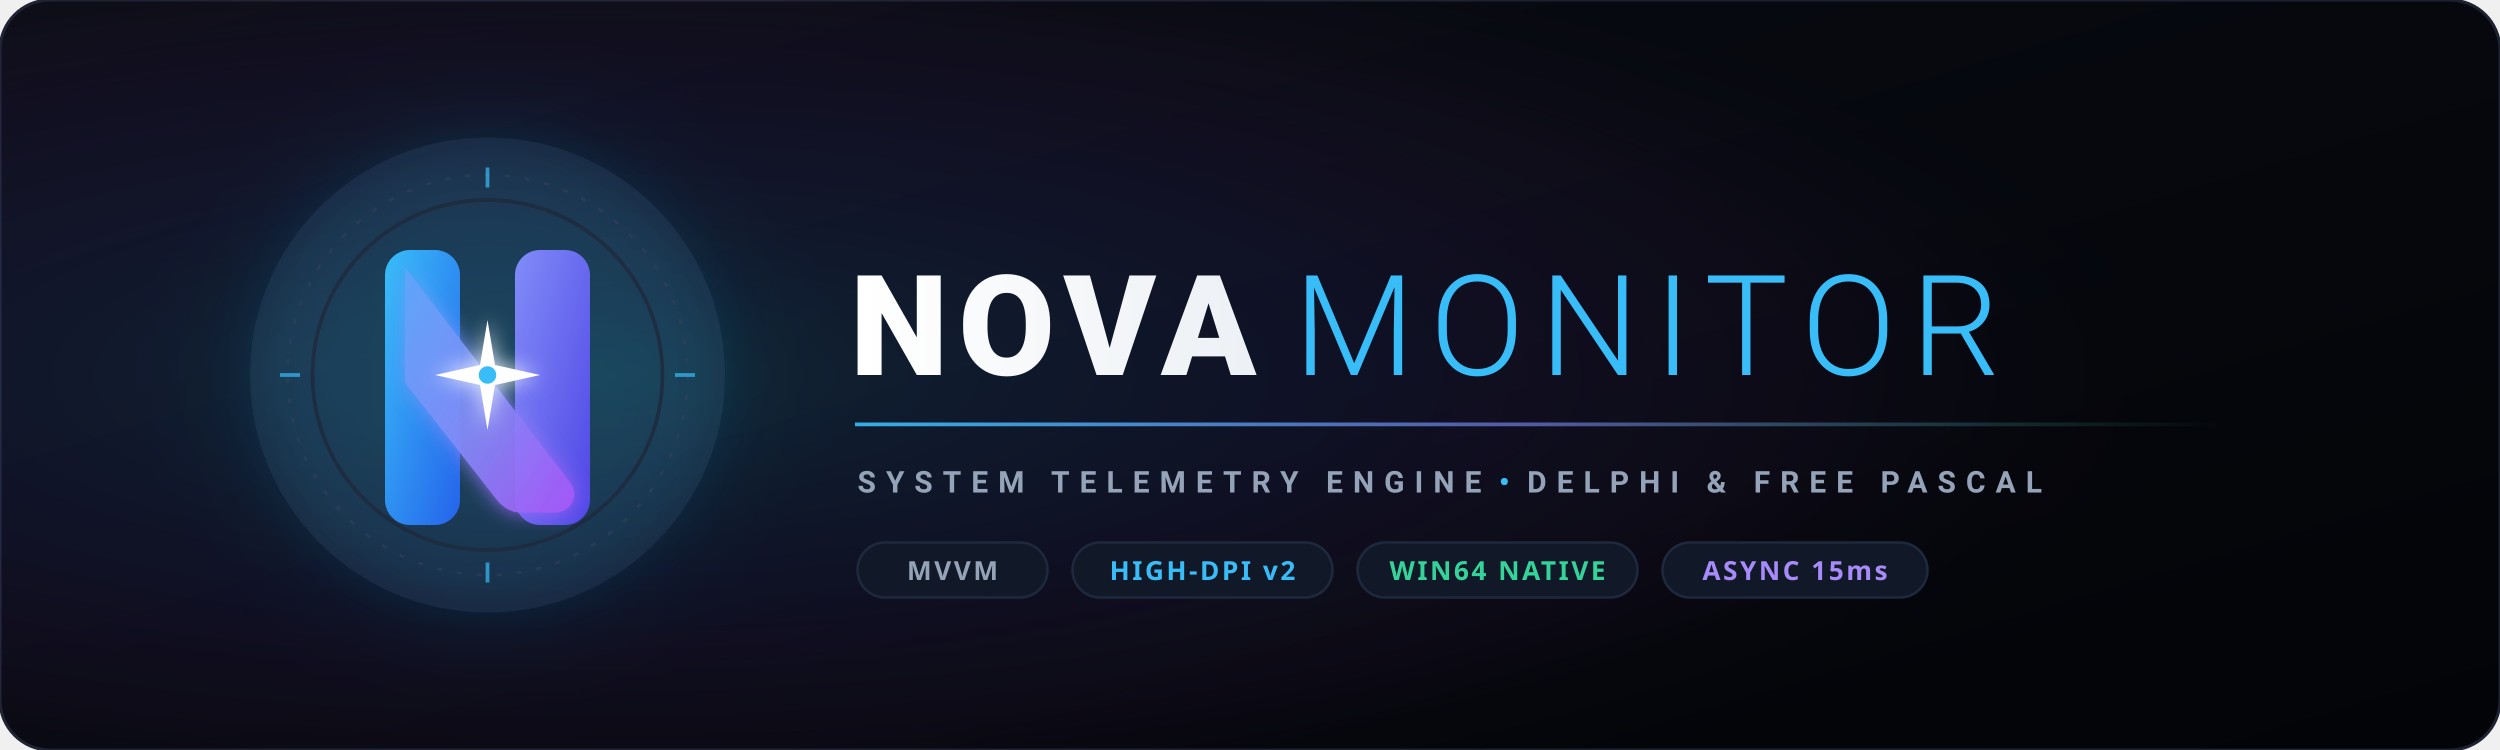
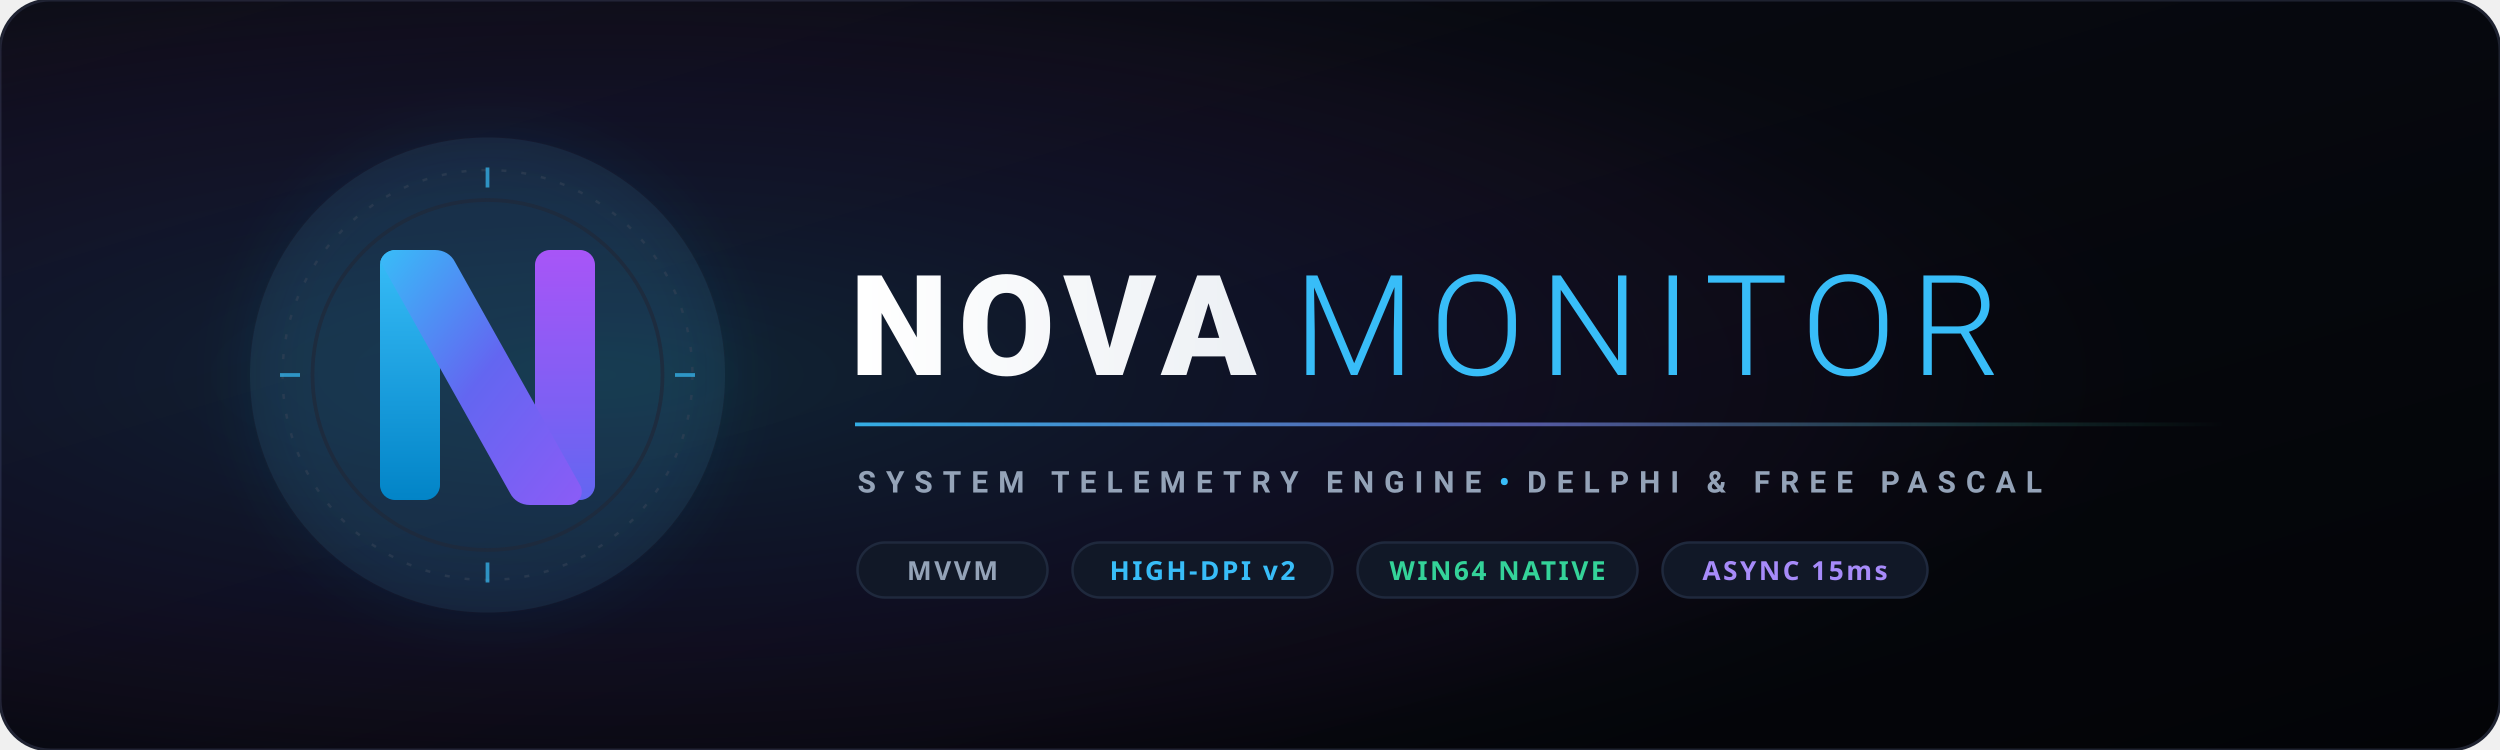
<svg xmlns="http://www.w3.org/2000/svg" viewBox="0 0 1000 300" width="100%" height="100%" fill="none">
  <defs>
    <radialGradient id="ambientGlow" cx="24%" cy="50%" r="65%">
      <stop offset="0%" stop-color="#38bdf8" stop-opacity="0.16" />
      <stop offset="45%" stop-color="#6366f1" stop-opacity="0.10" />
      <stop offset="75%" stop-color="#a855f7" stop-opacity="0.04" />
      <stop offset="100%" stop-color="#030712" stop-opacity="0" />
    </radialGradient>
    <linearGradient id="bgFill" x1="0%" y1="0%" x2="100%" y2="100%">
      <stop offset="0%" stop-color="#0a0c14" />
      <stop offset="50%" stop-color="#06080e" />
      <stop offset="100%" stop-color="#030407" />
    </linearGradient>
-     <linearGradient id="bladeLeft" x1="0%" y1="0%" x2="100%" y2="100%">
+     <linearGradient id="nLeft" x1="0%" y1="0%" x2="0%" y2="100%">
      <stop offset="0%" stop-color="#38bdf8" />
-       <stop offset="100%" stop-color="#2563eb" />
+       <stop offset="100%" stop-color="#0284c7" />
    </linearGradient>
-     <linearGradient id="bladeCenter" x1="0%" y1="0%" x2="100%" y2="100%">
-       <stop offset="0%" stop-color="#60a5fa" />
-       <stop offset="50%" stop-color="#818cf8" />
-       <stop offset="100%" stop-color="#a855f7" />
+     <linearGradient id="nDiag" x1="0%" y1="0%" x2="100%" y2="100%">
+       <stop offset="0%" stop-color="#38bdf8" />
+       <stop offset="50%" stop-color="#6366f1" />
+       <stop offset="100%" stop-color="#8b5cf6" />
    </linearGradient>
-     <linearGradient id="bladeRight" x1="0%" y1="0%" x2="100%" y2="100%">
-       <stop offset="0%" stop-color="#818cf8" />
-       <stop offset="100%" stop-color="#4f46e5" />
+     <linearGradient id="nRight" x1="0%" y1="0%" x2="0%" y2="100%">
+       <stop offset="0%" stop-color="#a855f7" />
+       <stop offset="100%" stop-color="#6366f1" />
    </linearGradient>
    <linearGradient id="accentLine" x1="0%" y1="0%" x2="100%" y2="0%">
      <stop offset="0%" stop-color="#38bdf8" stop-opacity="0.9" />
      <stop offset="50%" stop-color="#818cf8" stop-opacity="0.6" />
      <stop offset="100%" stop-color="#34d399" stop-opacity="0" />
    </linearGradient>
    <linearGradient id="textGrad" x1="0%" y1="0%" x2="100%" y2="0%">
      <stop offset="0%" stop-color="#ffffff" />
      <stop offset="100%" stop-color="#cbd5e1" />
    </linearGradient>
    <filter id="coreGlow" x="-30%" y="-30%" width="160%" height="160%">
-       <feGaussianBlur stdDeviation="10" result="blur1" />
-       <feGaussianBlur stdDeviation="25" result="blur2" />
+       <feGaussianBlur stdDeviation="12" result="blur" />
      <feMerge>
-         <feMergeNode in="blur2" />
-         <feMergeNode in="blur1" />
+         <feMergeNode in="blur" />
        <feMergeNode in="SourceGraphic" />
      </feMerge>
-     </filter>
-     <filter id="subtleGlow" x="-20%" y="-20%" width="140%" height="140%">
-       <feGaussianBlur stdDeviation="4" result="blur" />
-       <feComposite in="SourceGraphic" in2="blur" operator="over" />
    </filter>
  </defs>
  <rect width="1000" height="300" rx="20" fill="url(#bgFill)" stroke="#1e2230" stroke-width="1.2" />
  <rect width="1000" height="300" rx="20" fill="url(#ambientGlow)" />
  <g transform="translate(110, 65)">
    <circle cx="85" cy="85" r="95" fill="#38bdf8" fill-opacity="0.08" filter="url(#coreGlow)" />
-     <circle cx="85" cy="85" r="80" stroke="#334155" stroke-width="1" stroke-dasharray="2 6" opacity="0.6" />
+     <circle cx="85" cy="85" r="82" stroke="#334155" stroke-width="1" stroke-dasharray="2 6" opacity="0.6" />
    <circle cx="85" cy="85" r="70" stroke="#1e293b" stroke-width="1.5" opacity="0.8" />
    <line x1="85" y1="2" x2="85" y2="10" stroke="#38bdf8" stroke-width="1.5" opacity="0.7" />
    <line x1="85" y1="160" x2="85" y2="168" stroke="#38bdf8" stroke-width="1.5" opacity="0.7" />
    <line x1="2" y1="85" x2="10" y2="85" stroke="#38bdf8" stroke-width="1.5" opacity="0.7" />
    <line x1="160" y1="85" x2="168" y2="85" stroke="#38bdf8" stroke-width="1.5" opacity="0.7" />
-     <path d="M 44 135 L 44 45 C 44 39.5 48.5 35 54 35 L 64 35 C 69.5 35 74 39.5 74 45 L 74 135 C 74 140.5 69.5 145 64 145 L 54 145 C 48.5 145 44 140.5 44 135 Z" fill="url(#bladeLeft)" />
-     <path d="M 96 135 L 96 45 C 96 39.5 100.5 35 106 35 L 116 35 C 121.5 35 126 39.5 126 45 L 126 135 C 126 140.5 121.5 145 116 145 L 106 145 C 100.5 145 96 140.5 96 135 Z" fill="url(#bladeRight)" />
-     <path d="M 52 42 L 118 128 C 122 133 118.5 140 112 140 L 98 140 C 94 140 90.5 137.5 88 134 L 52 88 Z" fill="url(#bladeCenter)" filter="url(#subtleGlow)" opacity="0.95" />
-     <g transform="translate(85, 85)" filter="url(#subtleGlow)">
-       <path d="M 0 -22 L 3 -4 L 21 0 L 3 4 L 0 22 L -3 4 L -21 0 L -3 -4 Z" fill="#ffffff" />
-       <circle cx="0" cy="0" r="3.5" fill="#38bdf8" />
-     </g>
+     <rect x="42" y="35" width="24" height="100" rx="6" fill="url(#nLeft)" />
+     <rect x="104" y="35" width="24" height="100" rx="6" fill="url(#nRight)" />
+     <path d="M 42 41 C 42 37.5 45 35 48.5 35 L 64 35 C 67.5 35 70.5 36.8 72 39.8 L 122 129 C 124 132.5 121.5 137 117.5 137 L 102 137 C 98.5 137 95.5 135.2 94 132.2 L 44 43 C 42.8 40.8 42 38.5 42 41 Z" fill="url(#nDiag)" />
  </g>
  <g transform="translate(340, 95)">
    <text x="0" y="55" font-family="-apple-system, BlinkMacSystemFont, 'SF Pro Display', 'Segoe UI', Roboto, sans-serif">
      <tspan font-size="56" font-weight="800" letter-spacing="4" fill="url(#textGrad)">NOVA</tspan>
      <tspan dx="12" font-size="56" font-weight="300" letter-spacing="6" fill="#38bdf8">MONITOR</tspan>
    </text>
    <rect x="2" y="74" width="550" height="1.5" fill="url(#accentLine)" />
    <text x="3" y="102" font-family="-apple-system, BlinkMacSystemFont, 'SF Pro Text', 'Segoe UI', Roboto, sans-serif" font-size="12" font-weight="600" letter-spacing="4" fill="#94a3b8">
      SYSTEM TELEMETRY ENGINE <tspan fill="#38bdf8">•</tspan> DELPHI &amp; FREE PASCAL
    </text>
    <g transform="translate(3, 122)">
      <rect x="0" y="0" width="76" height="22" rx="11" fill="#111827" stroke="#1f293d" stroke-width="1" />
      <text x="38" y="15" font-family="'Segoe UI', sans-serif" font-size="10.5" font-weight="700" fill="#94a3b8" text-anchor="middle" letter-spacing="1">MVVM</text>
      <rect x="86" y="0" width="104" height="22" rx="11" fill="#111827" stroke="#1f293d" stroke-width="1" />
      <text x="138" y="15" font-family="'Segoe UI', sans-serif" font-size="10.5" font-weight="700" fill="#38bdf8" text-anchor="middle" letter-spacing="1">HIGH-DPI v2</text>
      <rect x="200" y="0" width="112" height="22" rx="11" fill="#111827" stroke="#1f293d" stroke-width="1" />
      <text x="256" y="15" font-family="'Segoe UI', sans-serif" font-size="10.5" font-weight="700" fill="#34d399" text-anchor="middle" letter-spacing="1">WIN64 NATIVE</text>
      <rect x="322" y="0" width="106" height="22" rx="11" fill="#111827" stroke="#1f293d" stroke-width="1" />
      <text x="375" y="15" font-family="'Segoe UI', sans-serif" font-size="10.5" font-weight="700" fill="#a78bfa" text-anchor="middle" letter-spacing="1">ASYNC 15ms</text>
    </g>
  </g>
</svg>
